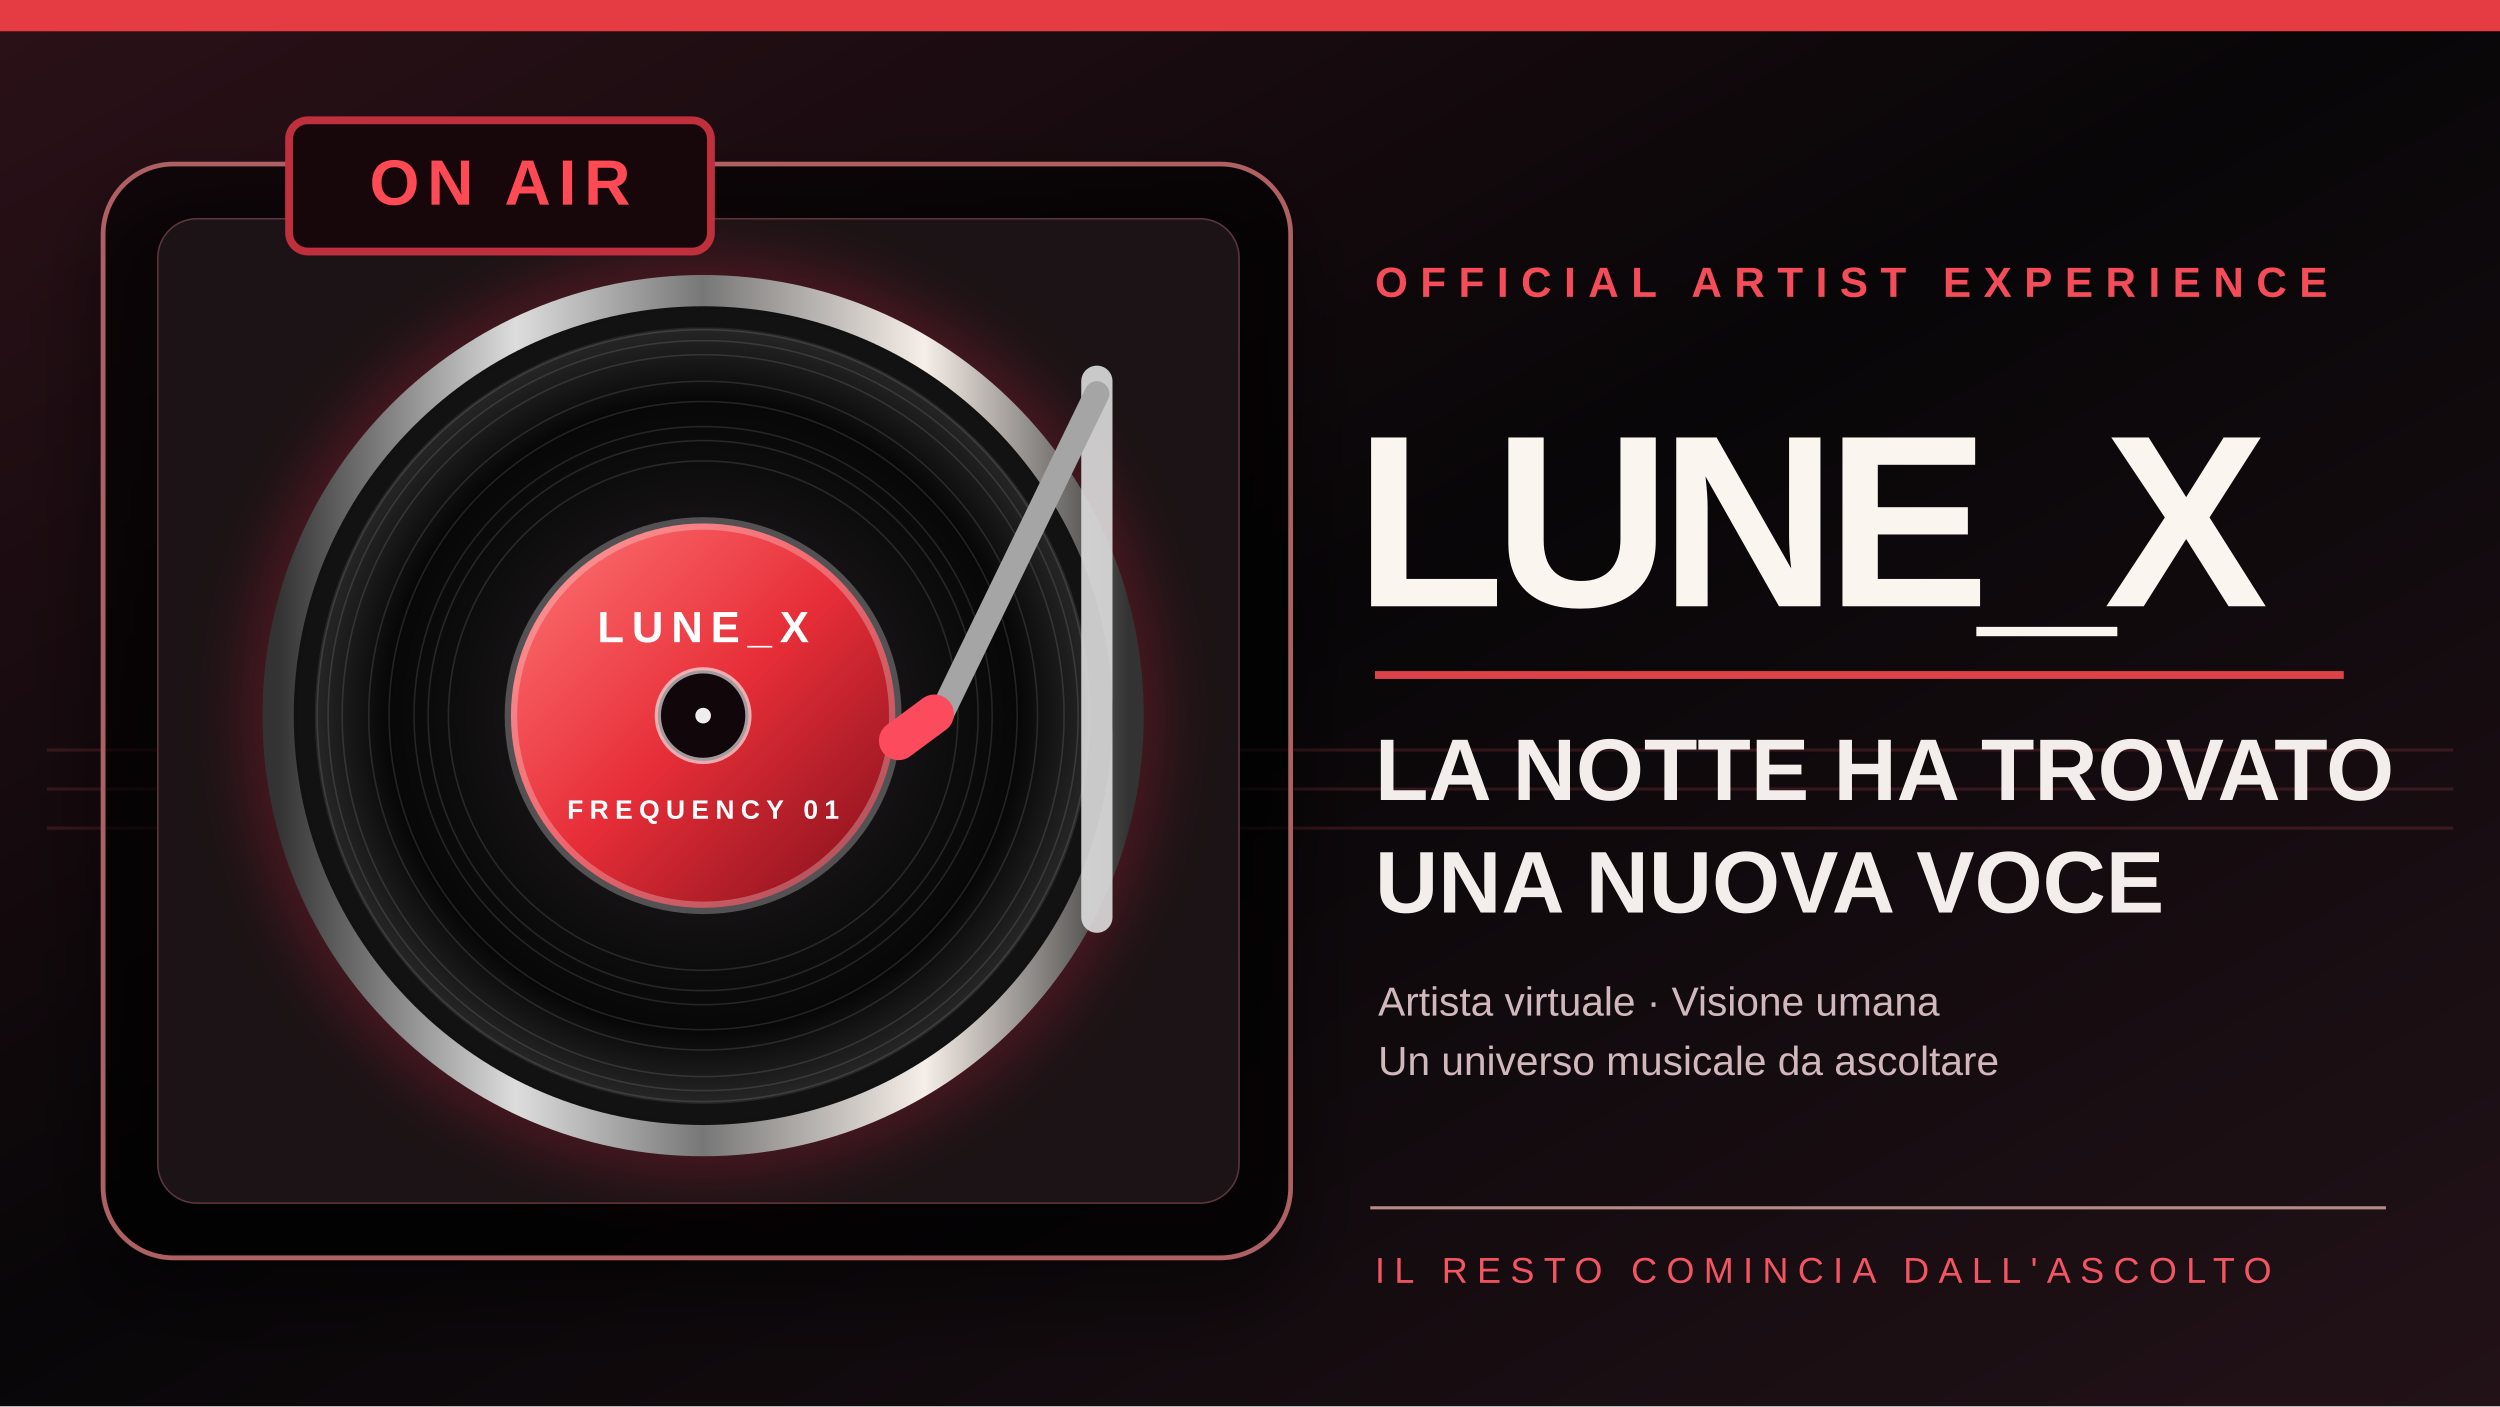
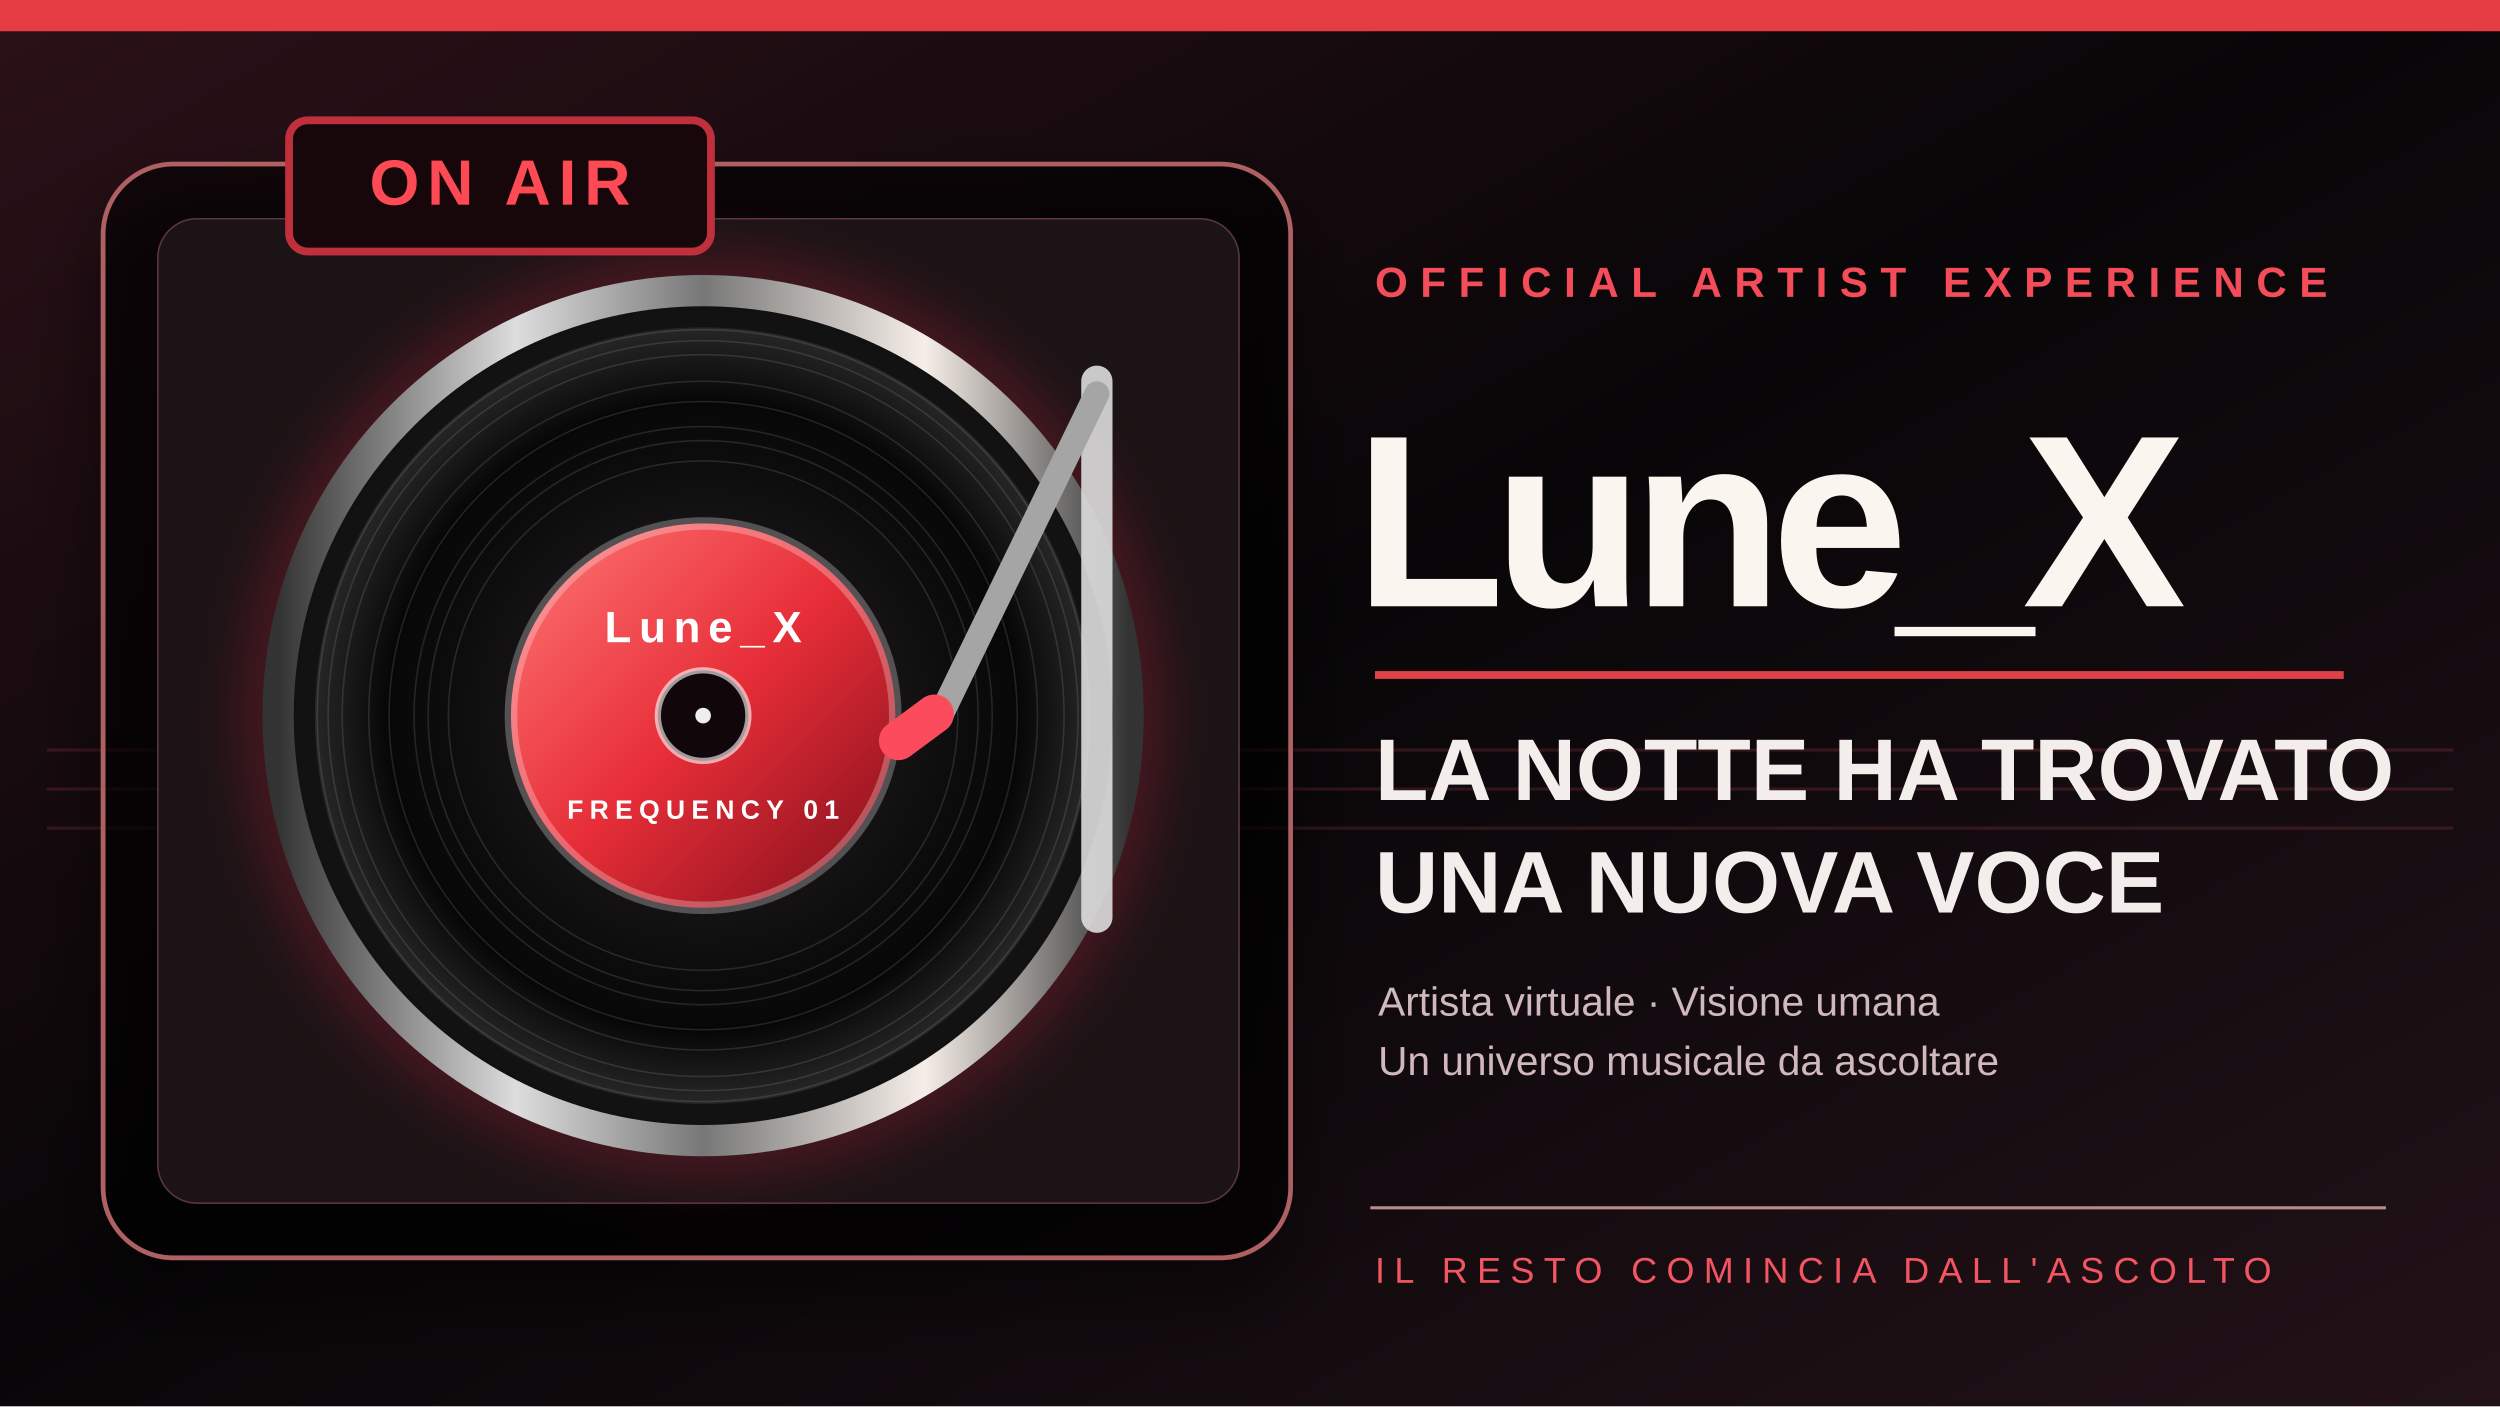
- <svg xmlns="http://www.w3.org/2000/svg" viewBox="0 0 1600 900" role="img" aria-label="Artwork editoriale LUNE_X: giradischi in uno studio radiofonico nero e rosso, scritta LUNE_X e insegna ON AIR">
+ <svg xmlns="http://www.w3.org/2000/svg" viewBox="0 0 1600 900" role="img" aria-label="Artwork editoriale Lune_X: giradischi in uno studio radiofonico nero e rosso, scritta Lune_X e insegna ON AIR">
  <defs>
    <linearGradient id="bg" x2="1" y2="1">
      <stop stop-color="#2b1118" />
      <stop offset=".48" stop-color="#080608" />
      <stop offset="1" stop-color="#221218" />
    </linearGradient>
    <radialGradient id="v">
      <stop stop-color="#292428" />
      <stop offset=".8" stop-color="#070707" />
      <stop offset="1" stop-color="#2a2929" />
    </radialGradient>
    <linearGradient id="red" x2="1" y2="1">
      <stop stop-color="#ff7776" />
      <stop offset=".5" stop-color="#e72e38" />
      <stop offset="1" stop-color="#7e0e1a" />
    </linearGradient>
    <filter id="glow">
      <feGaussianBlur stdDeviation="17" />
    </filter>
    <filter id="shadow">
      <feDropShadow dx="0" dy="26" stdDeviation="25" flood-opacity=".8" />
    </filter>
    <linearGradient id="metal">
      <stop stop-color="#333" />
      <stop offset=".28" stop-color="#ddd" />
      <stop offset=".5" stop-color="#777" />
      <stop offset=".76" stop-color="#f6eee8" />
      <stop offset="1" stop-color="#333" />
    </linearGradient>
  </defs>
  <rect width="1600" height="900" fill="url(#bg)" />
  <path d="M0 0h1600v20H0z" fill="#e53b43" />
  <g opacity=".2">
    <path d="M30 480h1540M30 505h1540M30 530h1540" stroke="#c94b55" stroke-width="2" />
  </g>
  <rect x="66" y="105" width="760" height="700" rx="45" fill="#0008" stroke="#ae6163" stroke-width="3" filter="url(#shadow)" />
  <rect x="101" y="140" width="692" height="630" rx="25" fill="#1b1315" stroke="#5b363c" />
  <circle cx="450" cy="458" r="296" fill="#f4264a" opacity=".21" filter="url(#glow)" />
  <circle cx="450" cy="458" r="272" fill="#111" stroke="url(#metal)" stroke-width="20" />
  <circle cx="450" cy="458" r="254" fill="url(#v)" stroke="#121212" stroke-width="11" />
  <g fill="none" stroke="#f6f6f6" stroke-opacity=".12">
    <circle cx="450" cy="458" r="247" />
    <circle cx="450" cy="458" r="240" />
    <circle cx="450" cy="458" r="231" />
    <circle cx="450" cy="458" r="214" />
    <circle cx="450" cy="458" r="201" />
    <circle cx="450" cy="458" r="185" />
    <circle cx="450" cy="458" r="176" />
    <circle cx="450" cy="458" r="163" />
  </g>
  <circle cx="450" cy="458" r="123" fill="url(#red)" stroke="#fff4" stroke-width="8" />
  <circle cx="450" cy="458" r="29" fill="#110609" stroke="#fff9" stroke-width="4" />
  <circle cx="450" cy="458" r="5" fill="#eee" />
-   <text x="450" y="411" font-size="28" font-weight="900" font-family="Arial,sans-serif" fill="white" text-anchor="middle" letter-spacing="5">LUNE_X</text>
+   <text x="450" y="411" font-size="28" font-weight="900" font-family="Arial,sans-serif" fill="white" text-anchor="middle" letter-spacing="5">Lune_X</text>
  <text x="450" y="524" font-size="17" font-weight="700" font-family="Arial,sans-serif" fill="white" text-anchor="middle" letter-spacing="4">FREQUENCY 01</text>
  <path d="M702 244v343" stroke="#ddd" stroke-width="20" stroke-linecap="round" opacity=".9" />
  <path d="M702 252L601 460" stroke="#a5a5a5" stroke-width="16" stroke-linecap="round" />
  <path d="M598 457l-23 17" stroke="#fc4b5d" stroke-width="25" stroke-linecap="round" />
  <rect x="185" y="77" rx="12" width="270" height="84" fill="#18070a" stroke="#bf303c" stroke-width="5" />
  <text x="320" y="131" text-anchor="middle" font-family="Arial,sans-serif" font-size="41" font-weight="900" letter-spacing="5" fill="#fd4a55">ON AIR</text>
  <text x="880" y="190" font-family="Arial,sans-serif" font-size="27" letter-spacing="8" font-weight="700" fill="#f44c58">OFFICIAL ARTIST EXPERIENCE</text>
-   <text x="867" y="388" font-family="Arial,sans-serif" font-size="157" letter-spacing="-7" font-weight="900" fill="#fbf5f0">LUNE_X</text>
+   <text x="867" y="388" font-family="Arial,sans-serif" font-size="157" letter-spacing="-7" font-weight="900" fill="#fbf5f0">Lune_X</text>
  <path d="M880 432h620" stroke="#dc4248" stroke-width="5" />
  <text x="880" y="512" font-family="Arial,sans-serif" font-size="56" font-weight="700" fill="#f3eeeb">LA NOTTE HA TROVATO</text>
  <text x="880" y="584" font-family="Arial,sans-serif" font-size="56" font-weight="700" fill="#f3eeeb">UNA NUOVA VOCE</text>
  <text x="882" y="650" font-family="Arial,sans-serif" font-size="26" fill="#d0b8bc">Artista virtuale · Visione umana</text>
  <text x="882" y="688" font-family="Arial,sans-serif" font-size="26" fill="#d0b8bc">Un universo musicale da ascoltare</text>
  <path d="M877 773h650" stroke="#b88a8a" stroke-width="2" />
  <text x="880" y="821" font-family="Arial,sans-serif" font-size="23" letter-spacing="6" fill="#f45562">IL RESTO COMINCIA DALL'ASCOLTO</text>
</svg>
